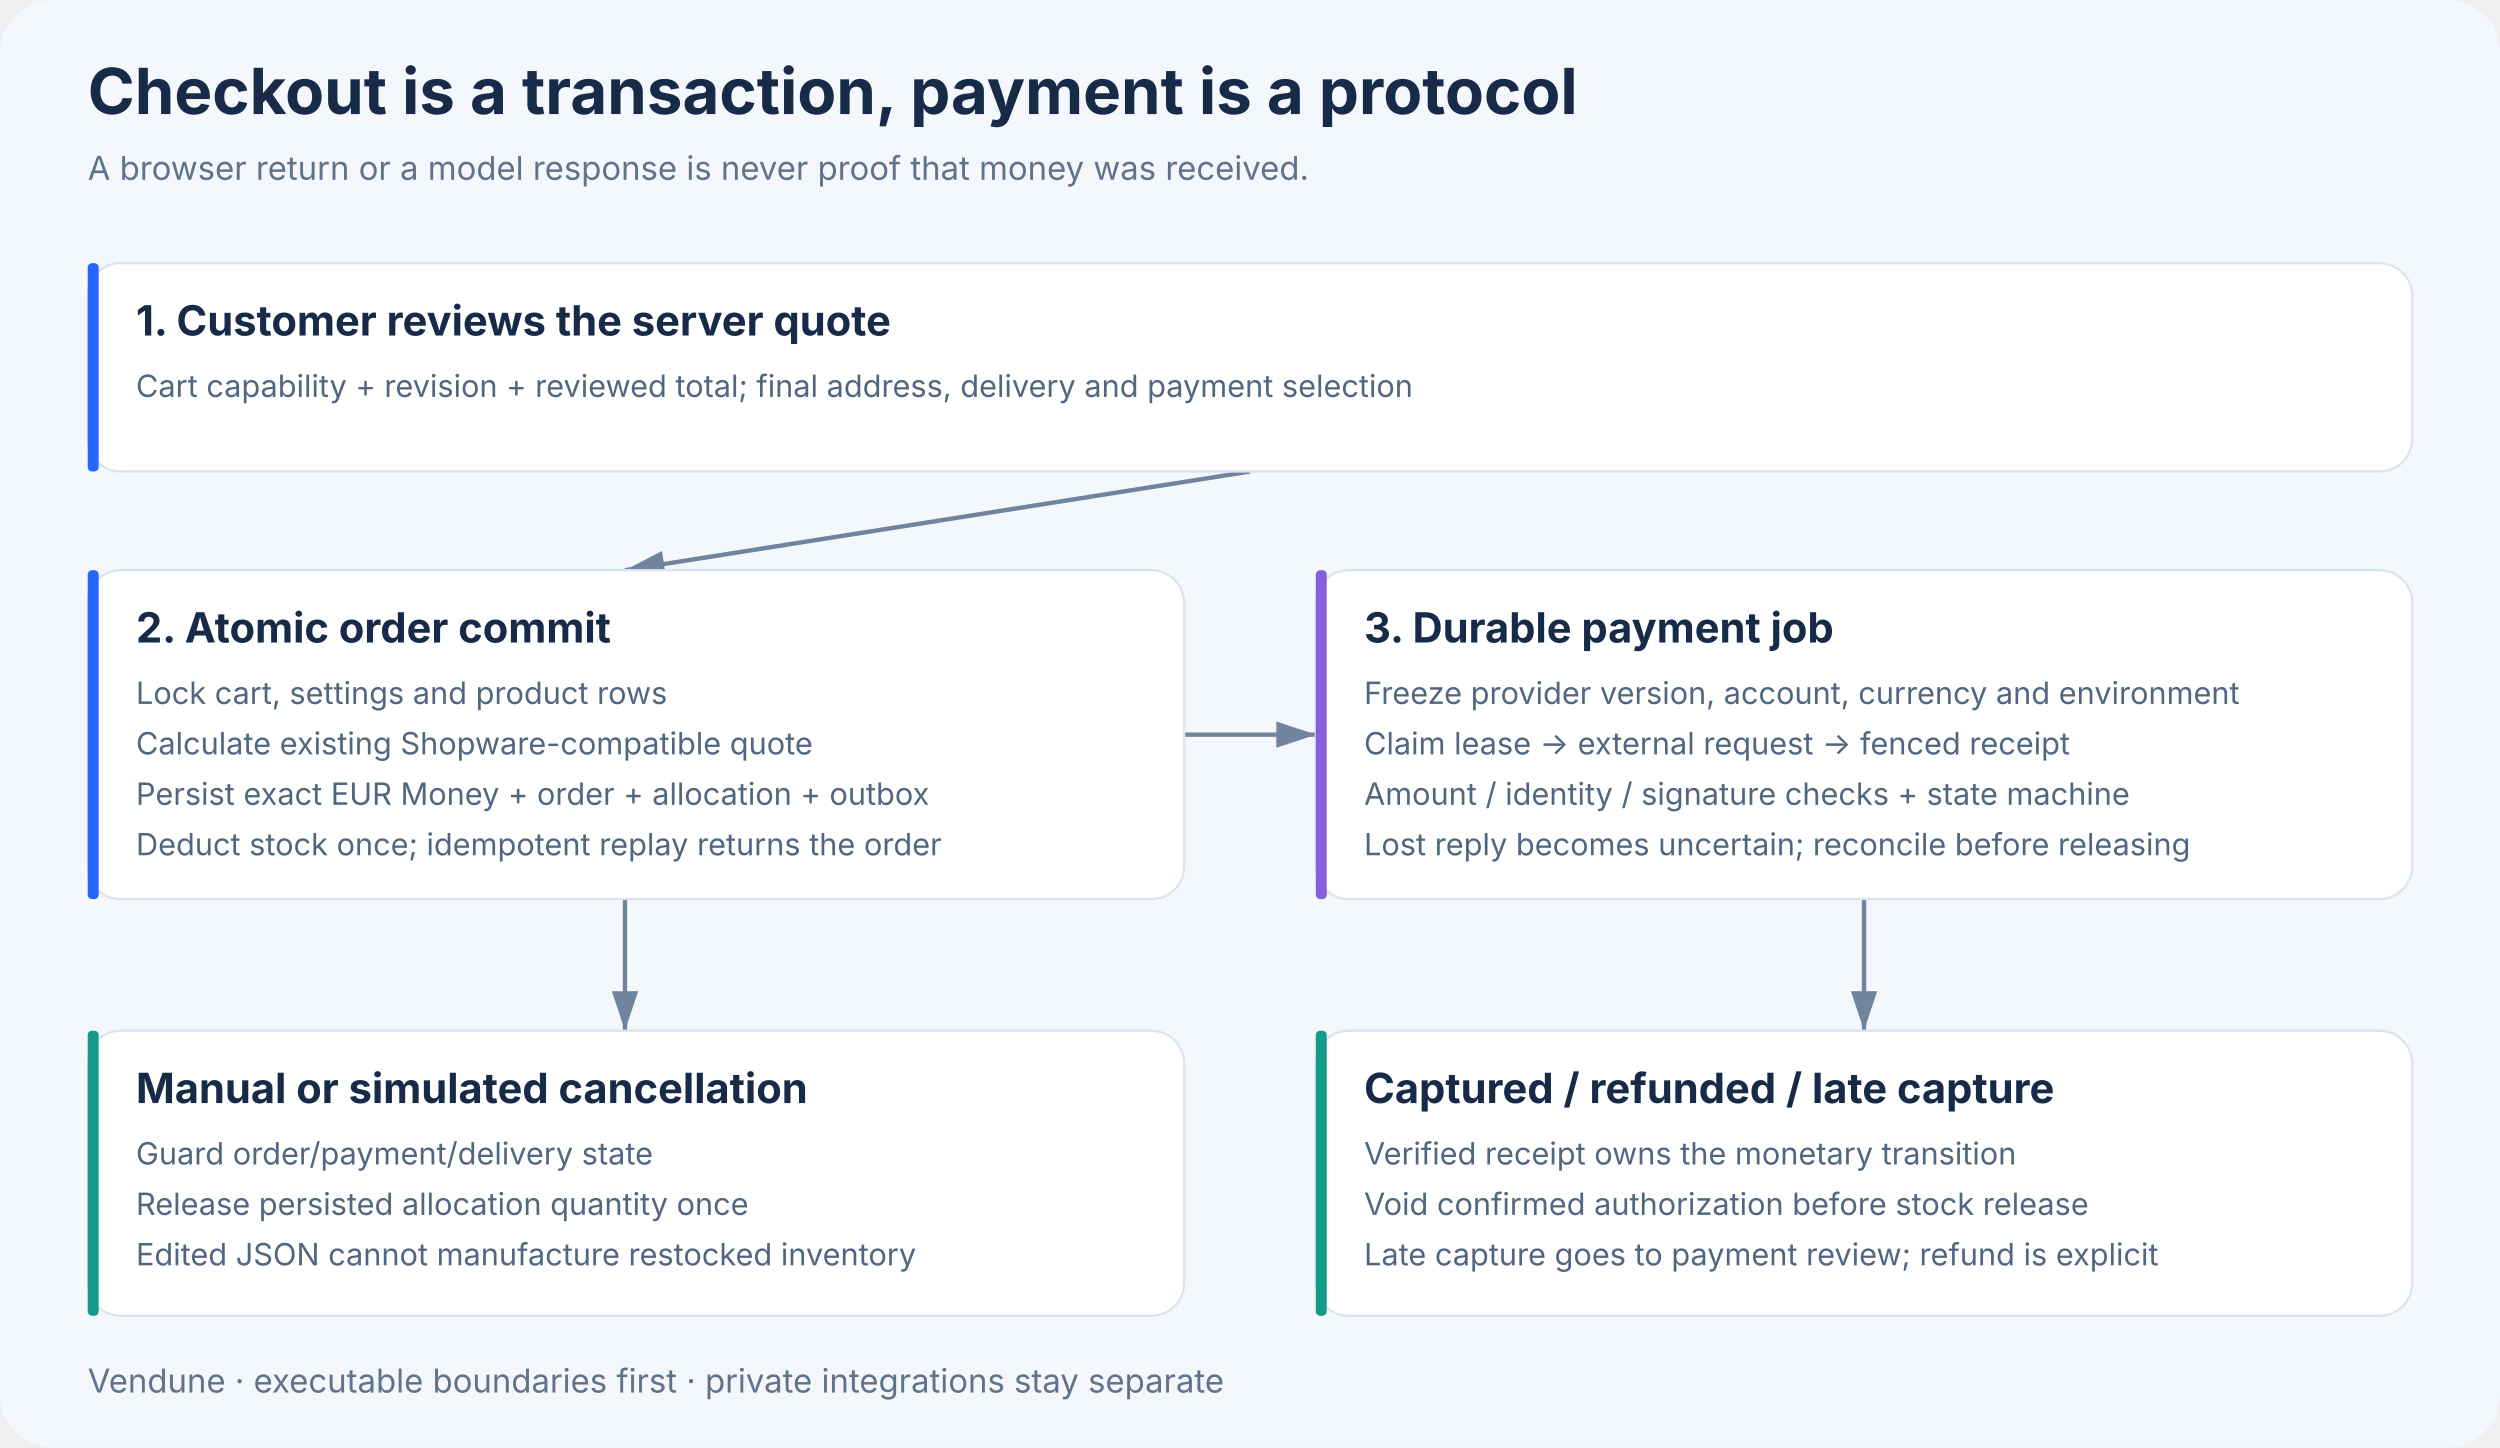
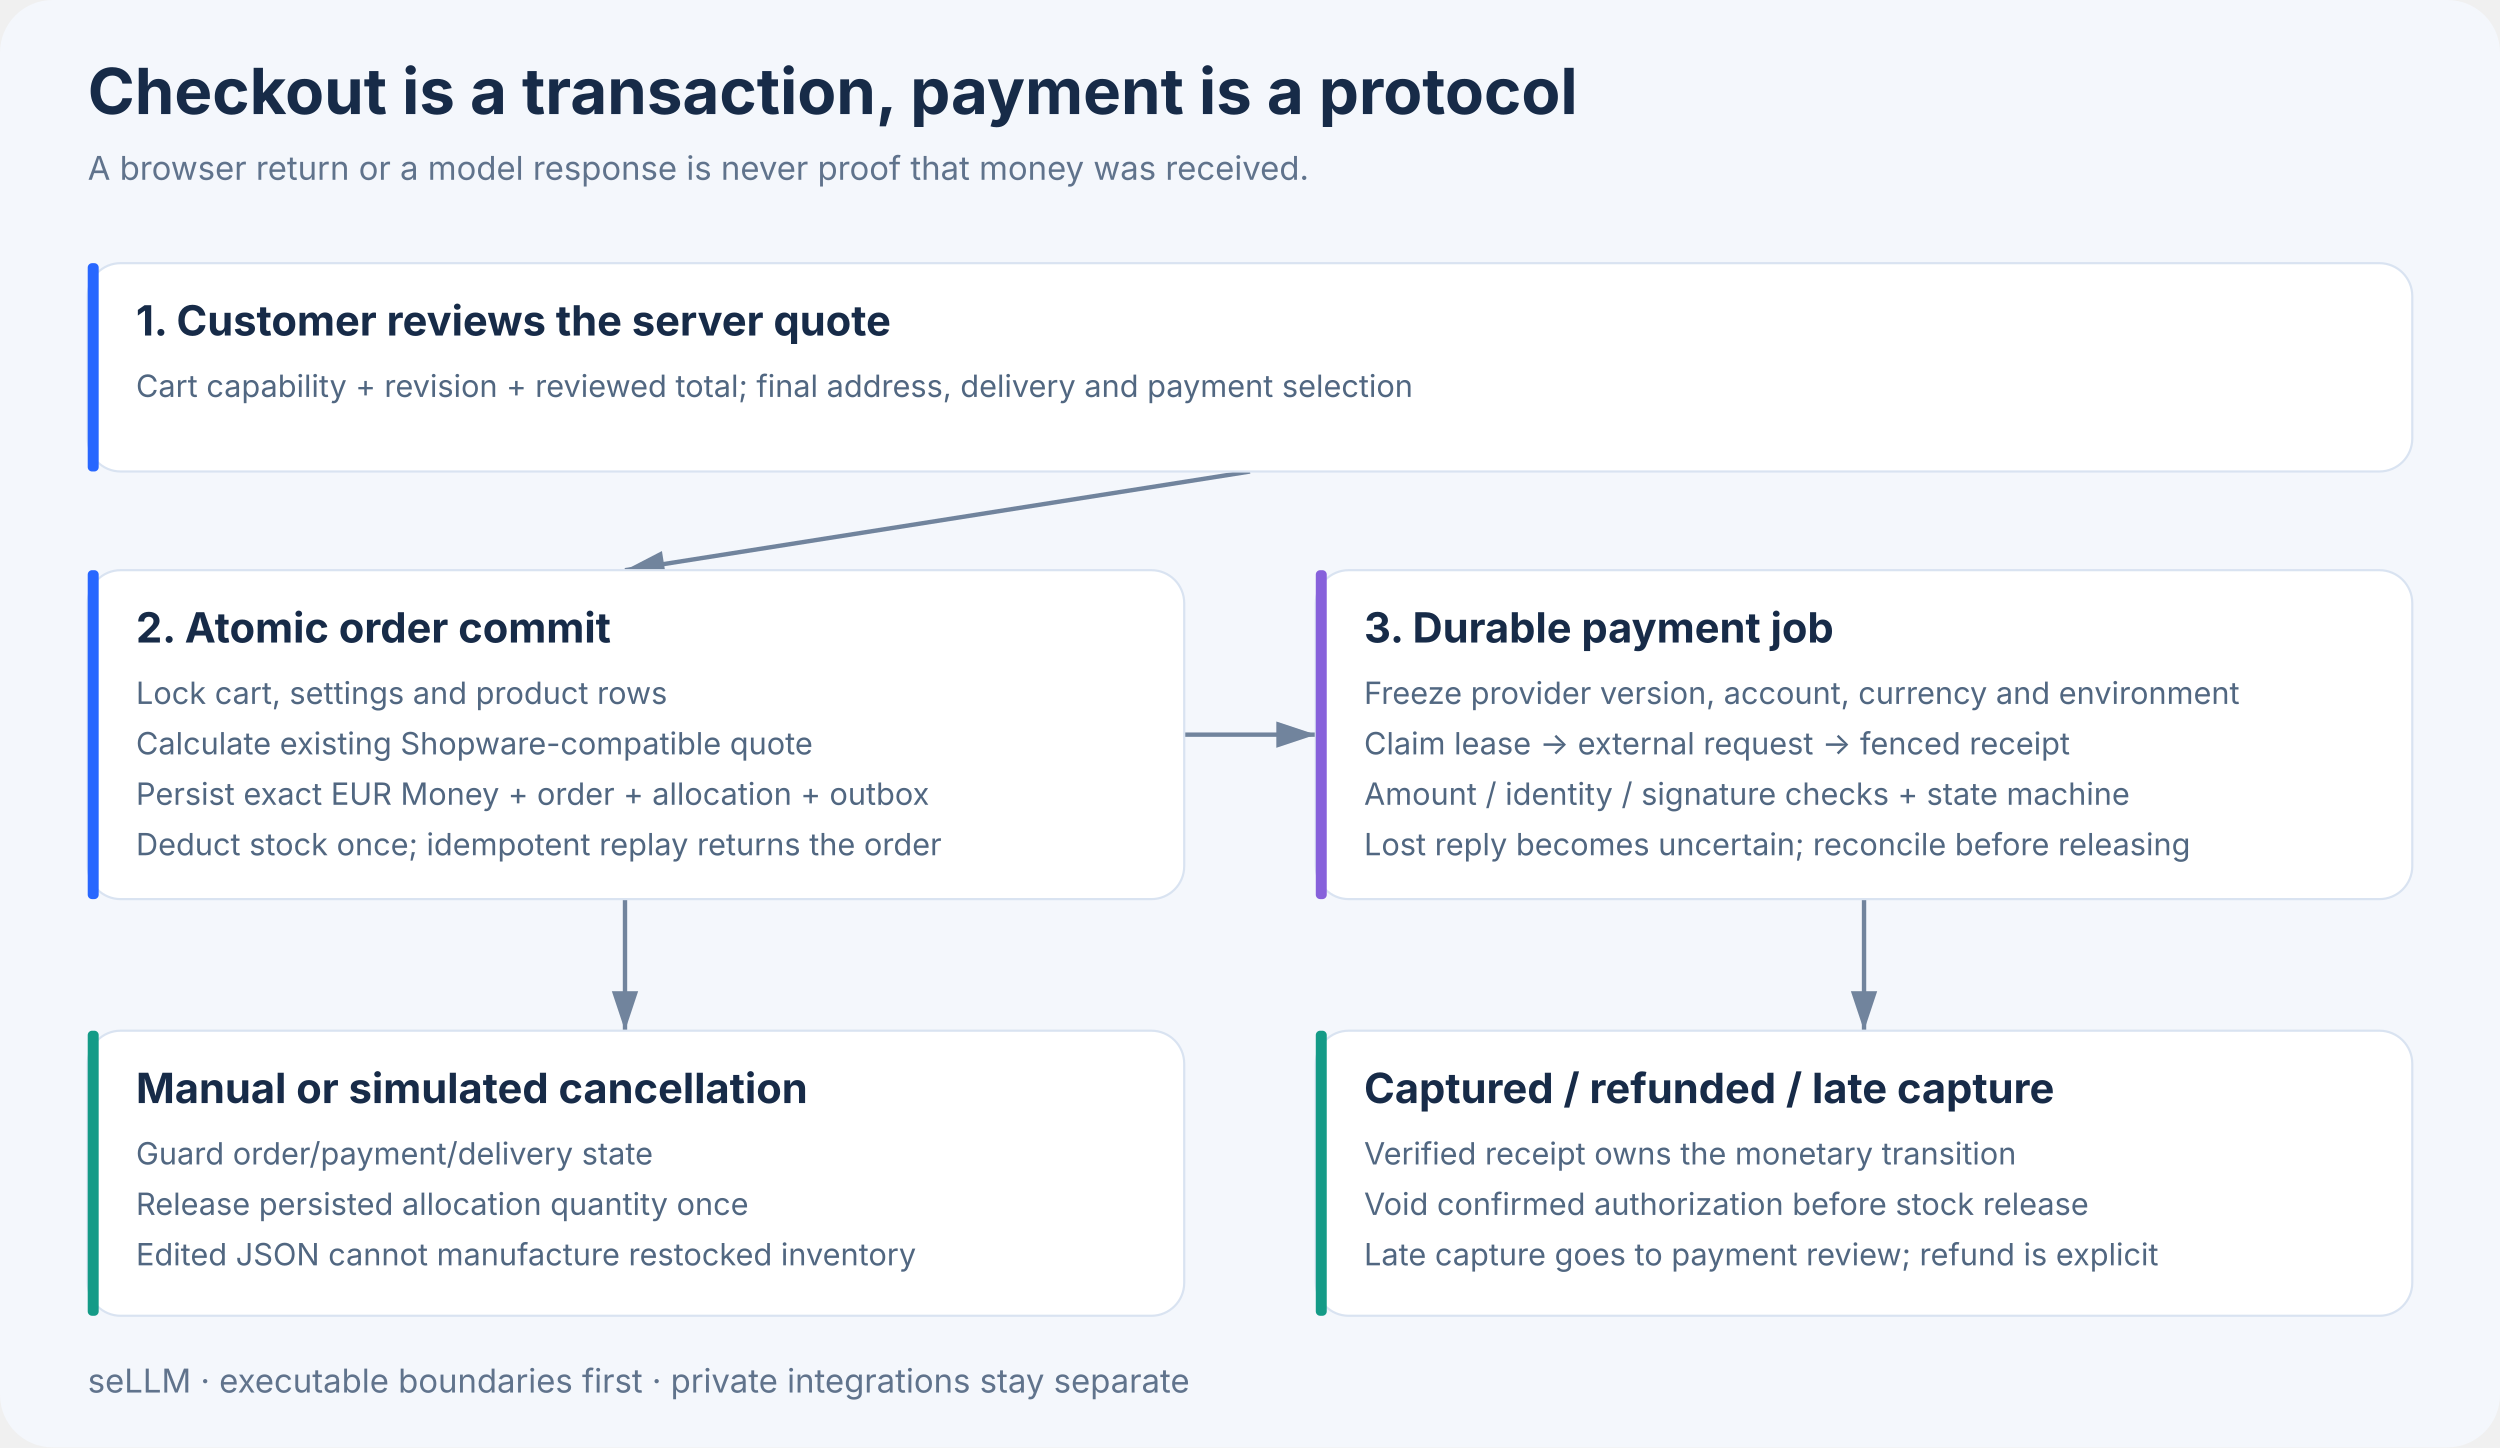
<svg xmlns="http://www.w3.org/2000/svg" viewBox="0 0 1140 660" role="img" aria-labelledby="title description">
  <defs>
    <marker id="arrow" markerWidth="10" markerHeight="10" refX="9" refY="3" orient="auto" markerUnits="strokeWidth">
      <path d="M0,0 L0,6 L9,3 z" fill="#71849d" />
    </marker>
  </defs>
  <rect width="1140" height="660" rx="24" fill="#f4f7fc" />
  <style>text{font-family:Inter,system-ui,sans-serif}.title{font-size:29px;font-weight:700;fill:#172b48}.sub{font-size:15px;fill:#60738c}.head{font-size:19px;font-weight:650;fill:#172b48}.line{font-size:14px;fill:#516781}.tag{font-size:12px;fill:#2163d8;font-weight:650}</style>
  <text x="40" y="52" class="title">Checkout is a transaction, payment is a protocol</text>
  <text x="40" y="82" class="sub">A browser return or a model response is never proof that money was received.</text>
  <path d="M570 215 L285 260" stroke="#71849d" stroke-width="2" fill="none" marker-end="url(#arrow)" />
  <path d="M540 335 L600 335" stroke="#71849d" stroke-width="2" fill="none" marker-end="url(#arrow)" />
  <path d="M285 410 L285 470" stroke="#71849d" stroke-width="2" fill="none" marker-end="url(#arrow)" />
  <path d="M850 410 L850 470" stroke="#71849d" stroke-width="2" fill="none" marker-end="url(#arrow)" />
  <rect x="40" y="120" width="1060" height="95" rx="15" fill="white" stroke="#d9e3f1" />
  <rect x="40" y="120" width="5" height="95" rx="2" fill="#2867ff" />
  <text x="62" y="153" class="head">1. Customer reviews the server quote</text>
  <text x="62" y="181" class="line">Cart capability + revision + reviewed total; final address, delivery and payment selection</text>
  <rect x="40" y="260" width="500" height="150" rx="15" fill="white" stroke="#d9e3f1" />
  <rect x="40" y="260" width="5" height="150" rx="2" fill="#2867ff" />
  <text x="62" y="293" class="head">2. Atomic order commit</text>
  <text x="62" y="321" class="line">Lock cart, settings and product rows</text>
  <text x="62" y="344" class="line">Calculate existing Shopware-compatible quote</text>
  <text x="62" y="367" class="line">Persist exact EUR Money + order + allocation + outbox</text>
  <text x="62" y="390" class="line">Deduct stock once; idempotent replay returns the order</text>
  <rect x="600" y="260" width="500" height="150" rx="15" fill="white" stroke="#d9e3f1" />
  <rect x="600" y="260" width="5" height="150" rx="2" fill="#8761db" />
  <text x="622" y="293" class="head">3. Durable payment job</text>
  <text x="622" y="321" class="line">Freeze provider version, account, currency and environment</text>
  <text x="622" y="344" class="line">Claim lease → external request → fenced receipt</text>
  <text x="622" y="367" class="line">Amount / identity / signature checks + state machine</text>
  <text x="622" y="390" class="line">Lost reply becomes uncertain; reconcile before releasing</text>
  <rect x="40" y="470" width="500" height="130" rx="15" fill="white" stroke="#d9e3f1" />
  <rect x="40" y="470" width="5" height="130" rx="2" fill="#149b87" />
  <text x="62" y="503" class="head">Manual or simulated cancellation</text>
  <text x="62" y="531" class="line">Guard order/payment/delivery state</text>
  <text x="62" y="554" class="line">Release persisted allocation quantity once</text>
  <text x="62" y="577" class="line">Edited JSON cannot manufacture restocked inventory</text>
  <rect x="600" y="470" width="500" height="130" rx="15" fill="white" stroke="#d9e3f1" />
  <rect x="600" y="470" width="5" height="130" rx="2" fill="#149b87" />
  <text x="622" y="503" class="head">Captured / refunded / late capture</text>
  <text x="622" y="531" class="line">Verified receipt owns the monetary transition</text>
  <text x="622" y="554" class="line">Void confirmed authorization before stock release</text>
  <text x="622" y="577" class="line">Late capture goes to payment review; refund is explicit</text>
-   <text x="40" y="635" class="sub">Vendune · executable boundaries first · private integrations stay separate</text>
+   <text x="40" y="635" class="sub">seLLM · executable boundaries first · private integrations stay separate</text>
</svg>
